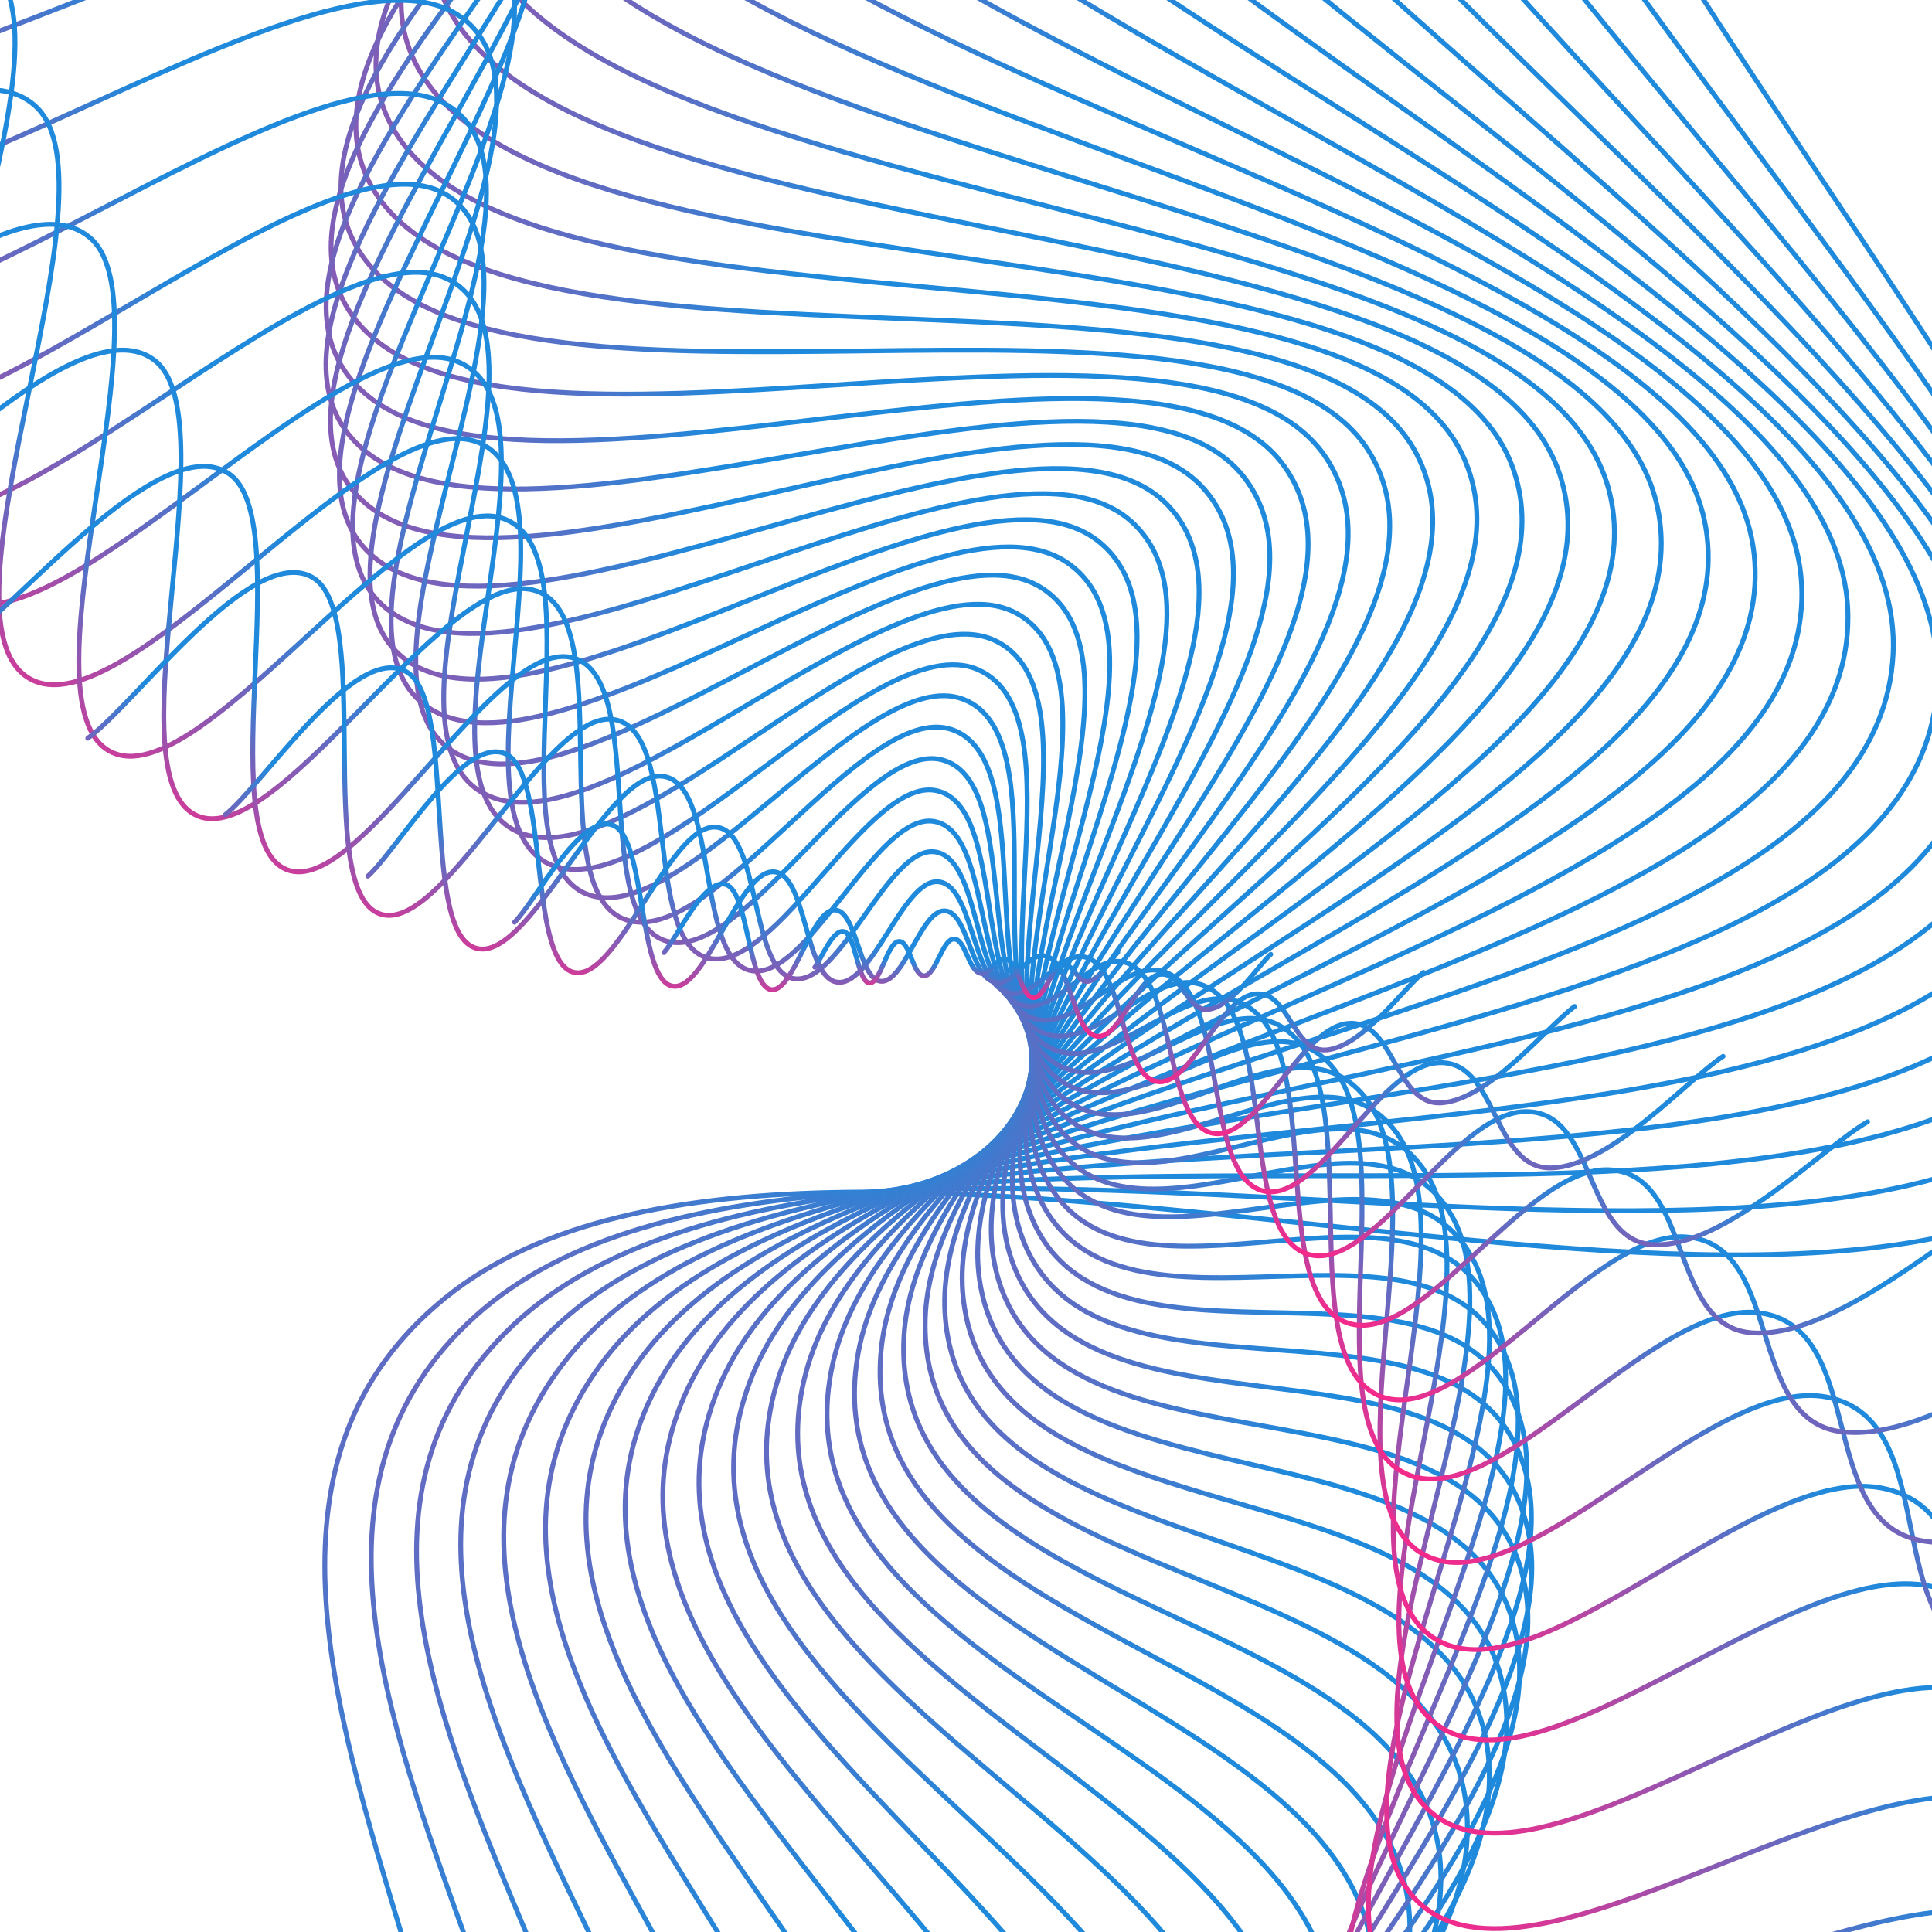
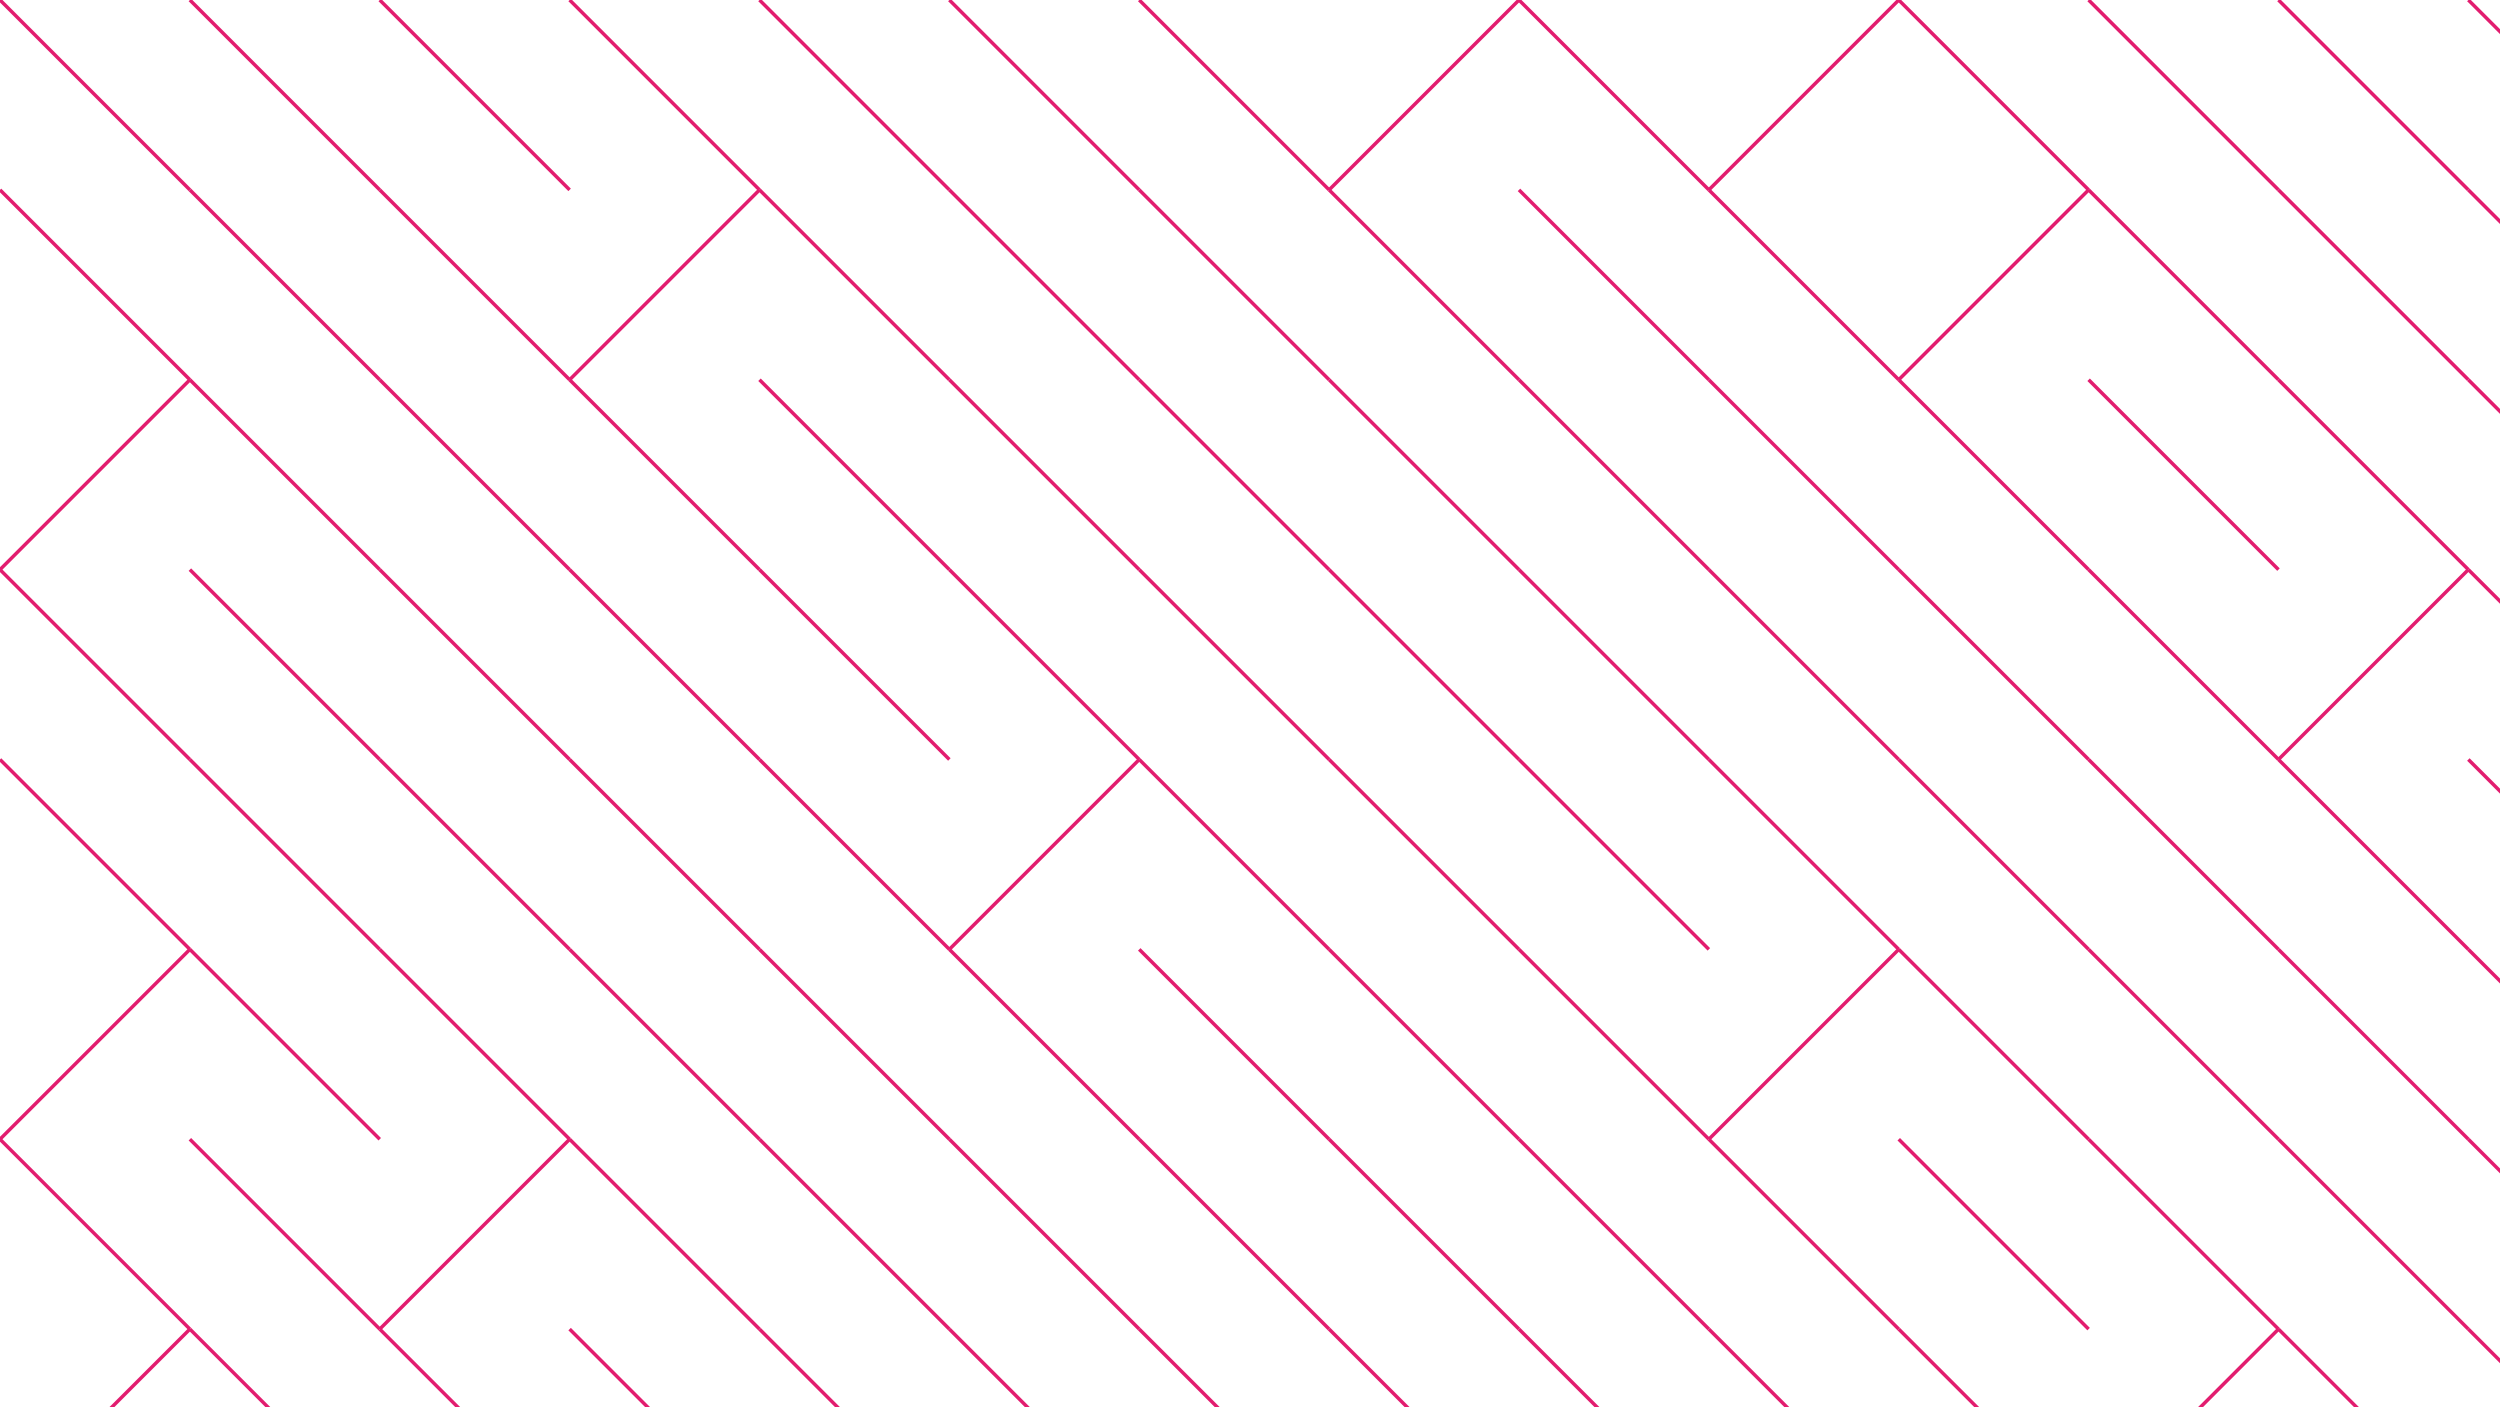
- <svg xmlns="http://www.w3.org/2000/svg" version="1.1" viewBox="0 0 800 800">
-   <defs>
-     <linearGradient x1="50%" y1="0%" x2="50%" y2="100%" id="wwwhirl-grad">
-       <stop stop-color="hsl(206, 75%, 49%)" stop-opacity="1" offset="45%" />
-       <stop stop-color="hsl(331, 90%, 56%)" stop-opacity="1" offset="100%" />
-     </linearGradient>
-   </defs>
-   <g stroke-width="2" stroke="url(#wwwhirl-grad)" fill="none" stroke-linecap="round">
-     <path d="M-2162.5 555.004C-2065.436 423.967 -1890.72 -119.108 -1696.591 -73.974C-1502.462 -28.839 -1424.811 746.9 -1230.682 771.651C-1036.553 796.403 -958.902 79.776 -764.773 44.833C-570.644 9.89 -492.993 622.852 -298.864 603.924C-104.735 584.997 -27.084 -25.635 167.045 -46.019C361.174 -66.403 438.826 443.477 632.954 506.083C827.083 568.69 904.735 177.326 1098.863 254.492C1292.992 331.659 1370.644 866.289 1564.773 876.481C1758.901 886.673 1836.553 371.843 2030.682 303.413C2224.81 234.982 2302.462 604.798 2496.591 548.015C2690.72 491.232 2865.436 138.597 2962.5 30.856 " transform="rotate(123, 400, 400)" />
-     <path d="M-2100 551.223C-2005.303 423.382 -1834.849 -106.447 -1645.455 -62.413C-1456.061 -18.379 -1380.303 738.439 -1190.909 762.587C-1001.515 786.735 -925.758 87.587 -736.364 53.496C-546.97 19.405 -471.212 617.417 -281.818 598.951C-92.424 580.485 -16.667 -15.254 172.727 -35.14C362.121 -55.027 437.879 442.417 627.273 503.496C816.667 564.576 892.424 182.757 1081.818 258.042C1271.212 333.326 1346.97 854.917 1536.363 864.86C1725.757 874.803 1801.515 372.53 1990.909 305.769C2180.303 239.007 2256.06 599.803 2445.454 544.405C2634.848 489.007 2805.303 144.973 2900 39.86 " transform="rotate(120, 400, 400)" />
-     <path d="M-2037.5 547.443C-1945.171 422.798 -1778.978 -93.786 -1594.318 -50.853C-1409.659 -7.92 -1335.796 729.978 -1151.137 753.522C-966.477 777.066 -892.614 95.397 -707.955 62.158C-523.296 28.92 -449.432 611.981 -264.773 593.977C-80.114 575.972 -6.25 -4.873 178.409 -24.262C363.068 -43.651 436.932 441.356 621.591 500.908C806.25 560.461 880.113 188.188 1064.773 261.59C1249.432 334.992 1323.295 843.543 1507.954 853.238C1692.613 862.933 1766.477 373.217 1951.136 308.124C2135.795 243.032 2209.659 594.808 2394.318 540.795C2578.977 486.782 2745.17 151.349 2837.5 48.863 " transform="rotate(117, 400, 400)" />
-     <path d="M-1975 543.662C-1885.038 422.213 -1723.106 -81.125 -1543.182 -39.292C-1363.258 2.54 -1291.288 721.517 -1111.364 744.458C-931.44 767.398 -859.47 103.208 -679.546 70.821C-499.621 38.435 -427.652 606.546 -247.727 589.003C-67.803 571.46 4.166 5.509 184.091 -13.383C364.015 -32.275 435.985 440.296 615.909 498.321C795.833 556.347 867.803 193.62 1047.727 265.139C1227.651 336.659 1299.621 832.171 1479.545 841.617C1659.47 851.063 1731.439 373.904 1911.364 310.48C2091.288 247.057 2163.257 589.813 2343.182 537.185C2523.106 484.557 2685.038 157.725 2775 57.867 " transform="rotate(114, 400, 400)" />
-     <path d="M-1912.5 539.881C-1824.906 421.629 -1667.235 -68.464 -1492.046 -27.732C-1316.856 12.999 -1246.781 713.056 -1071.591 735.393C-896.402 757.729 -826.326 111.018 -651.137 79.484C-475.947 47.95 -405.871 601.11 -230.682 584.029C-55.493 566.948 14.583 15.89 189.773 -2.505C364.962 -20.9 435.038 439.235 610.227 495.734C785.416 552.232 855.492 199.05 1030.682 268.688C1205.871 338.326 1275.947 820.798 1451.136 829.995C1626.326 839.193 1696.401 374.59 1871.591 312.836C2046.78 251.082 2116.856 584.818 2292.045 533.575C2467.235 482.332 2624.905 164.1 2712.5 66.87 " transform="rotate(111, 400, 400)" />
-     <path d="M-1850 536.101C-1764.773 421.044 -1611.364 -55.803 -1440.909 -16.172C-1270.455 23.459 -1202.273 704.595 -1031.818 726.328C-861.364 748.061 -793.182 118.828 -622.727 88.146C-452.273 57.464 -384.091 595.675 -213.637 579.055C-43.182 562.436 25 26.271 195.454 8.374C365.909 -9.524 434.091 438.175 604.545 493.146C775 548.118 843.182 204.482 1013.636 272.237C1184.091 339.993 1252.273 809.425 1422.727 818.374C1593.182 827.322 1661.363 375.277 1831.818 315.192C2002.273 255.107 2070.454 579.822 2240.909 529.964C2411.364 480.107 2564.773 170.476 2650 75.874 " transform="rotate(108, 400, 400)" />
-     <path d="M-1787.5 532.32C-1704.64 420.46 -1555.493 -43.141 -1389.773 -4.612C-1224.053 33.918 -1157.765 696.134 -992.046 717.264C-826.326 738.393 -760.038 126.638 -594.318 96.809C-428.599 66.979 -362.311 590.239 -196.591 574.082C-30.871 557.924 35.416 36.653 201.136 19.252C366.856 1.852 433.144 437.114 598.863 490.559C764.583 544.004 830.871 209.913 996.591 275.786C1162.31 341.66 1228.598 798.052 1394.318 806.752C1560.038 815.452 1626.326 375.964 1792.045 317.548C1957.765 259.131 2024.053 574.827 2189.773 526.354C2355.492 477.881 2504.64 176.852 2587.5 84.877 " transform="rotate(105, 400, 400)" />
-     <path d="M-1725 528.54C-1644.508 419.875 -1499.621 -30.48 -1338.637 6.949C-1177.652 44.378 -1113.258 687.673 -952.273 708.199C-791.288 728.724 -726.894 134.449 -565.909 105.472C-404.924 76.494 -340.531 584.804 -179.546 569.108C-18.561 553.412 45.833 47.034 206.818 30.131C367.803 13.227 432.197 436.054 593.182 487.972C754.166 539.889 818.56 215.344 979.545 279.335C1140.53 343.327 1204.924 786.679 1365.909 795.131C1526.894 803.582 1591.288 376.651 1752.273 319.903C1913.257 263.156 1977.651 569.832 2138.636 522.744C2299.621 475.656 2444.507 183.227 2525 93.881 " transform="rotate(102, 400, 400)" />
-     <path d="M-1662.5 524.759C-1584.375 419.29 -1443.75 -17.819 -1287.5 18.509C-1131.25 54.837 -1068.75 679.212 -912.5 699.134C-756.25 719.056 -693.75 142.259 -537.5 114.134C-381.25 86.009 -318.75 579.369 -162.5 564.134C-6.25 548.9 56.25 57.415 212.5 41.009C368.75 24.603 431.25 434.994 587.5 485.384C743.75 535.775 806.25 220.775 962.5 282.884C1118.75 344.994 1181.25 775.306 1337.5 783.509C1493.75 791.712 1556.25 377.337 1712.5 322.259C1868.75 267.181 1931.25 564.837 2087.5 519.134C2243.75 473.431 2384.375 189.603 2462.5 102.884 " transform="rotate(99, 400, 400)" />
-     <path d="M-1600 520.979C-1524.242 418.706 -1387.879 -5.158 -1236.364 30.07C-1084.848 65.297 -1024.242 670.751 -872.727 690.07C-721.212 709.388 -660.606 150.07 -509.091 122.797C-357.576 95.524 -296.97 573.933 -145.455 559.16C6.061 544.388 66.667 67.797 218.182 51.888C369.697 35.979 430.303 433.933 581.818 482.797C733.333 531.66 793.939 226.206 945.455 286.433C1096.97 346.66 1157.576 763.933 1309.091 771.888C1460.606 779.842 1521.212 378.024 1672.727 324.615C1824.243 271.206 1884.849 559.842 2036.364 515.524C2187.879 471.206 2324.243 195.979 2400 111.888 " transform="rotate(96, 400, 400)" />
-     <path d="M-1537.5 517.198C-1464.11 418.121 -1332.008 7.503 -1185.227 41.63C-1038.447 75.756 -979.735 662.29 -832.955 681.005C-686.174 699.719 -627.462 157.88 -480.682 131.459C-333.901 105.039 -275.189 568.498 -128.409 554.187C18.371 539.875 77.083 78.178 223.864 62.766C370.644 47.354 429.356 432.873 576.136 480.209C722.917 527.546 781.629 231.637 928.409 289.982C1075.189 348.327 1133.902 752.56 1280.682 760.266C1427.462 767.972 1486.174 378.711 1632.955 326.971C1779.735 275.231 1838.447 554.847 1985.227 511.914C2132.008 468.981 2264.11 202.354 2337.5 120.891 " transform="rotate(93, 400, 400)" />
-     <path d="M-1475 513.417C-1403.977 417.537 -1276.136 20.165 -1134.091 53.19C-992.045 86.216 -935.227 653.829 -793.182 671.94C-651.136 690.051 -594.318 165.69 -452.273 140.122C-310.227 114.554 -253.409 563.062 -111.364 549.213C30.682 535.363 87.5 88.559 229.545 73.645C371.591 58.73 428.409 431.812 570.455 477.622C712.5 523.432 769.318 237.068 911.364 293.531C1053.409 349.994 1110.227 741.187 1252.273 748.645C1394.318 756.102 1451.136 379.398 1593.182 329.327C1735.227 279.256 1792.046 549.852 1934.091 508.304C2076.136 466.756 2203.977 208.73 2275 129.895 " transform="rotate(90, 400, 400)" />
-     <path d="M-1412.5 509.637C-1343.845 416.952 -1220.265 32.826 -1082.955 64.75C-945.644 96.675 -890.72 645.368 -753.409 662.876C-616.098 680.383 -561.174 173.5 -423.864 148.785C-286.553 124.069 -231.629 557.627 -94.318 544.239C42.992 530.851 97.917 98.941 235.227 84.523C372.538 70.106 427.462 430.752 564.773 475.035C702.083 519.317 757.008 242.499 894.318 297.08C1031.629 351.661 1086.553 729.814 1223.864 737.023C1361.174 744.232 1416.099 380.084 1553.409 331.682C1690.72 283.28 1745.644 544.857 1882.955 504.694C2020.265 464.53 2143.845 215.106 2212.5 138.898 " transform="rotate(87, 400, 400)" />
-     <path d="M-1350 505.856C-1283.712 416.368 -1164.394 45.487 -1031.818 76.311C-899.242 107.135 -846.212 636.907 -713.636 653.811C-581.061 670.714 -528.03 181.311 -395.455 157.447C-262.879 133.583 -209.848 552.191 -77.273 539.265C55.303 526.339 108.333 109.322 240.909 95.402C373.485 81.481 426.515 429.691 559.091 472.447C691.667 515.203 744.697 247.93 877.273 300.629C1009.849 353.328 1062.879 718.441 1195.455 725.402C1328.03 732.362 1381.061 380.771 1513.636 334.038C1646.212 287.305 1699.243 539.862 1831.818 501.083C1964.394 462.305 2083.712 221.481 2150 147.902 " transform="rotate(84, 400, 400)" />
-     <path d="M-1287.5 502.076C-1223.58 415.783 -1108.523 58.148 -980.682 87.871C-852.841 117.594 -801.705 628.446 -673.864 644.746C-546.023 661.046 -494.886 189.121 -367.045 166.11C-239.205 143.098 -188.068 546.756 -60.227 534.292C67.614 521.827 118.75 119.704 246.591 106.28C374.432 92.857 425.568 428.631 553.409 469.86C681.25 511.089 732.386 253.361 860.227 304.178C988.068 354.995 1039.205 707.069 1167.046 713.78C1294.886 720.492 1346.023 381.458 1473.864 336.394C1601.705 291.33 1652.841 534.867 1780.682 497.473C1908.523 460.08 2023.58 227.857 2087.5 156.905 " transform="rotate(81, 400, 400)" />
-     <path d="M-1225 498.295C-1163.447 415.198 -1052.652 70.809 -929.545 99.431C-806.439 128.054 -757.197 619.985 -634.091 635.681C-510.985 651.377 -461.742 196.931 -338.636 174.772C-215.53 152.613 -166.288 541.321 -43.182 529.318C79.924 517.315 129.167 130.085 252.273 117.159C375.379 104.233 424.621 427.571 547.727 467.272C670.833 506.974 720.076 258.792 843.182 307.727C966.288 356.662 1015.53 695.696 1138.636 702.159C1261.742 708.622 1310.985 382.144 1434.091 338.75C1557.197 295.355 1606.439 529.872 1729.546 493.863C1852.652 457.855 1963.447 234.233 2025 165.909 " transform="rotate(78, 400, 400)" />
-     <path d="M-1162.5 494.514C-1103.314 414.614 -996.78 83.47 -878.409 110.992C-760.038 138.513 -712.689 611.524 -594.318 626.617C-475.947 641.709 -428.598 204.742 -310.227 183.435C-191.856 162.128 -144.508 535.885 -26.136 524.344C92.235 512.803 139.583 140.466 257.955 128.037C376.326 115.608 423.674 426.51 542.046 464.685C660.417 502.86 707.765 264.223 826.136 311.276C944.508 358.328 991.856 684.323 1110.227 690.537C1228.599 696.752 1275.947 382.831 1394.318 341.105C1512.689 299.38 1560.038 524.877 1678.409 490.253C1796.78 455.63 1903.314 240.608 1962.5 174.912 " transform="rotate(75, 400, 400)" />
-     <path d="M-1100 490.734C-1043.182 414.029 -940.909 96.132 -827.273 122.552C-713.636 148.973 -668.182 603.063 -554.545 617.552C-440.909 632.041 -395.455 212.552 -281.818 192.098C-168.182 171.643 -122.727 530.45 -9.091 519.37C104.545 508.291 150 150.848 263.636 138.916C377.273 126.984 422.727 425.45 536.364 462.098C650 498.745 695.455 269.654 809.091 314.825C922.727 359.995 968.182 672.95 1081.818 678.916C1195.455 684.882 1240.909 383.518 1354.546 343.461C1468.182 303.404 1513.636 519.882 1627.273 486.643C1740.909 453.404 1843.182 246.984 1900 183.916 " transform="rotate(72, 400, 400)" />
-     <path d="M-1037.5 486.953C-983.049 413.445 -885.038 108.793 -776.136 134.112C-667.235 159.432 -623.674 594.602 -514.773 608.487C-405.871 622.372 -362.311 220.362 -253.409 200.76C-144.508 181.158 -100.947 525.014 7.955 514.397C116.856 503.779 160.417 161.229 269.318 149.794C378.22 138.36 421.78 424.389 530.682 459.51C639.583 494.631 683.144 275.085 792.046 318.374C900.947 361.662 944.508 661.577 1053.409 667.294C1162.311 673.012 1205.871 384.205 1314.773 345.817C1423.674 307.429 1467.235 514.887 1576.136 483.033C1685.038 451.179 1783.049 253.36 1837.5 192.919 " transform="rotate(69, 400, 400)" />
-     <path d="M-975 483.173C-922.917 412.86 -829.167 121.454 -725 145.673C-620.833 169.892 -579.167 586.142 -475 599.423C-370.833 612.704 -329.167 228.173 -225 209.423C-120.833 190.673 -79.167 519.579 25 509.423C129.167 499.267 170.833 171.61 275 160.673C379.167 149.735 420.833 423.329 525 456.923C629.167 490.517 670.833 280.517 775 321.923C879.167 363.329 920.833 650.204 1025 655.673C1129.167 661.142 1170.833 384.892 1275 348.173C1379.167 311.454 1420.833 509.892 1525 479.423C1629.167 448.954 1722.917 259.735 1775 201.923 " transform="rotate(66, 400, 400)" />
-     <path d="M-912.5 479.392C-862.784 412.276 -773.295 134.115 -673.864 157.233C-574.432 180.351 -534.659 577.681 -435.227 590.358C-335.795 603.036 -296.023 235.983 -196.591 218.085C-97.159 200.188 -57.386 514.144 42.045 504.449C141.477 494.754 181.25 181.992 280.682 171.551C380.114 161.111 419.886 422.269 519.318 454.335C618.75 486.402 658.523 285.948 757.955 325.472C857.386 364.996 897.159 638.831 996.591 644.051C1096.023 649.271 1135.796 385.578 1235.227 350.529C1334.659 315.479 1374.432 504.896 1473.864 475.813C1573.296 446.729 1662.784 266.111 1712.5 210.926 " transform="rotate(63, 400, 400)" />
-     <path d="M-850 475.612C-802.652 411.691 -717.424 146.776 -622.727 168.793C-528.03 190.81 -490.152 569.22 -395.455 581.293C-300.758 593.367 -262.879 243.793 -168.182 226.748C-73.485 209.703 -35.606 508.708 59.091 499.475C153.788 490.242 191.667 192.373 286.364 182.43C381.061 172.487 418.939 421.208 513.636 451.748C608.333 482.288 646.212 291.379 740.909 329.021C835.606 366.663 873.485 627.458 968.182 632.43C1062.879 637.401 1100.758 386.265 1195.455 352.884C1290.152 319.504 1328.03 499.901 1422.727 472.203C1517.424 444.504 1602.652 272.487 1650 219.93 " transform="rotate(60, 400, 400)" />
-     <path d="M-787.5 471.831C-742.519 411.107 -661.553 159.438 -571.591 180.354C-481.629 201.27 -445.644 560.759 -355.682 572.229C-265.72 583.699 -229.735 251.604 -139.773 235.411C-49.811 219.217 -13.826 503.273 76.136 494.502C166.099 485.73 202.083 202.754 292.045 193.308C382.008 183.862 417.992 420.148 507.955 449.161C597.917 478.173 633.902 296.81 723.864 332.57C813.826 368.33 849.811 616.085 939.773 620.808C1029.735 625.531 1065.72 386.952 1155.682 355.24C1245.644 323.528 1281.629 494.906 1371.591 468.592C1461.553 442.278 1542.519 278.862 1587.5 228.933 " transform="rotate(57, 400, 400)" />
-     <path d="M-725 468.05C-682.386 410.522 -605.682 172.099 -520.455 191.914C-435.227 211.729 -401.136 552.298 -315.909 563.164C-230.682 574.031 -196.591 259.414 -111.364 244.073C-26.136 228.732 7.955 497.837 93.182 489.528C178.409 481.218 212.5 213.136 297.727 204.187C382.955 195.238 417.045 419.087 502.273 446.573C587.5 474.059 621.591 302.241 706.818 336.119C792.045 369.996 826.136 604.712 911.364 609.187C996.591 613.661 1030.682 387.639 1115.909 357.596C1201.136 327.553 1235.227 489.911 1320.455 464.982C1405.682 440.053 1482.386 285.238 1525 237.937 " transform="rotate(54, 400, 400)" />
-     <path d="M-662.5 464.27C-622.254 409.937 -549.811 184.76 -469.318 203.474C-388.826 222.189 -356.629 543.837 -276.136 554.099C-195.644 564.362 -163.447 267.224 -82.955 252.736C-2.462 238.247 29.735 492.402 110.227 484.554C190.72 476.706 222.917 223.517 303.409 215.065C383.902 206.614 416.099 418.027 496.591 443.986C577.083 469.945 609.28 307.672 689.773 339.668C770.265 371.663 802.462 593.339 882.955 597.565C963.447 601.791 995.644 388.325 1076.136 359.952C1156.629 331.578 1188.826 484.916 1269.318 461.372C1349.811 437.828 1422.254 291.614 1462.5 246.94 " transform="rotate(51, 400, 400)" />
-     <path d="M-600 460.489C-562.121 409.353 -493.939 197.421 -418.182 215.035C-342.424 232.648 -312.121 535.376 -236.364 545.035C-160.606 554.694 -130.303 275.035 -54.546 261.398C21.212 247.762 51.515 486.967 127.273 479.58C203.03 472.194 233.333 233.898 309.091 225.944C384.848 217.989 415.151 416.967 490.909 441.398C566.667 465.83 596.97 313.103 672.727 343.217C748.485 373.33 778.788 581.967 854.545 585.944C930.303 589.921 960.606 389.012 1036.364 362.308C1112.121 335.603 1142.424 479.921 1218.182 457.762C1293.939 435.603 1362.121 297.989 1400 255.944 " transform="rotate(48, 400, 400)" />
-     <path d="M-537.5 456.709C-501.989 408.768 -438.068 210.082 -367.046 226.595C-296.023 243.108 -267.614 526.915 -196.591 535.97C-125.568 545.025 -97.159 282.845 -26.136 270.061C44.886 257.277 73.295 481.531 144.318 474.606C215.341 467.682 243.75 244.28 314.773 236.822C385.795 229.365 414.205 415.906 485.227 438.811C556.25 461.716 584.659 318.534 655.682 346.766C726.705 374.997 755.114 570.594 826.136 574.322C897.159 578.051 925.568 389.699 996.591 364.663C1067.614 339.628 1096.023 474.926 1167.045 454.152C1238.068 433.378 1301.989 304.365 1337.5 264.947 " transform="rotate(45, 400, 400)" />
-     <path d="M-475 452.928C-441.856 408.184 -382.197 222.743 -315.909 238.155C-249.621 253.567 -223.106 518.454 -156.818 526.905C-90.53 535.357 -64.015 290.655 2.273 278.724C68.561 266.792 95.076 476.096 161.364 469.633C227.651 463.17 254.167 254.661 320.455 247.701C386.742 240.741 413.258 414.846 479.545 436.224C545.833 457.601 572.348 323.965 638.636 350.314C704.924 376.664 731.439 559.221 797.727 562.701C864.015 566.181 890.53 390.386 956.818 367.019C1023.106 343.653 1049.621 469.931 1115.909 450.542C1182.197 431.153 1241.856 310.741 1275 273.951 " transform="rotate(42, 400, 400)" />
-     <path d="M-412.5 449.148C-381.724 407.599 -326.326 235.405 -264.773 249.716C-203.22 264.027 -178.599 509.993 -117.046 517.841C-55.492 525.689 -30.871 298.466 30.682 287.386C92.235 276.307 116.856 470.66 178.409 464.659C239.962 458.657 264.583 265.042 326.136 258.579C387.689 252.116 412.311 413.785 473.864 433.636C535.417 453.487 560.038 329.396 621.591 353.863C683.144 378.331 707.765 547.848 769.318 551.079C830.871 554.311 855.492 391.072 917.045 369.375C978.598 347.677 1003.22 464.936 1064.773 446.932C1126.326 428.927 1181.723 317.116 1212.5 282.954 " transform="rotate(39, 400, 400)" />
-     <path d="M-350 445.367C-321.591 407.015 -270.455 248.066 -213.636 261.276C-156.818 274.486 -134.091 501.532 -77.273 508.776C-20.455 516.02 2.273 306.276 59.091 296.049C115.909 285.822 138.636 465.225 195.454 459.685C252.273 454.145 275 275.424 331.818 269.458C388.636 263.492 411.364 412.725 468.182 431.049C525 449.373 547.727 334.827 604.545 357.412C661.364 379.998 684.091 536.475 740.909 539.458C797.727 542.441 820.455 391.759 877.273 371.731C934.091 351.702 956.818 459.941 1013.636 443.322C1070.455 426.702 1121.591 323.492 1150 291.958 " transform="rotate(36, 400, 400)" />
-     <path d="M-287.5 441.586C-261.458 406.43 -214.583 260.727 -162.5 272.836C-110.417 284.946 -89.583 493.071 -37.5 499.711C14.583 506.352 35.417 314.086 87.5 304.711C139.583 295.336 160.417 459.79 212.5 454.711C264.583 449.633 285.417 285.805 337.5 280.336C389.583 274.868 410.417 411.665 462.5 428.461C514.583 445.258 535.417 340.258 587.5 360.961C639.583 381.665 660.417 525.102 712.5 527.836C764.583 530.571 785.417 392.446 837.5 374.086C889.583 355.727 910.417 454.946 962.5 439.711C1014.583 424.477 1061.458 329.868 1087.5 300.961 " transform="rotate(33, 400, 400)" />
-     <path d="M-225 437.806C-201.326 405.846 -158.712 273.388 -111.364 284.397C-64.015 295.405 -45.076 484.61 2.273 490.647C49.621 496.684 68.561 321.897 115.909 313.374C163.258 304.851 182.197 454.354 229.545 449.738C276.894 445.121 295.833 296.186 343.182 291.215C390.53 286.243 409.47 410.604 456.818 425.874C504.167 441.144 523.106 345.689 570.455 364.51C617.803 383.331 636.742 513.729 684.091 516.215C731.439 518.701 750.379 393.132 797.727 376.442C845.076 359.752 864.015 449.951 911.364 436.101C958.712 422.252 1001.326 336.243 1025 309.965 " transform="rotate(30, 400, 400)" />
-     <path d="M-162.5 434.025C-141.193 405.261 -102.841 286.049 -60.227 295.957C-17.614 305.865 -0.568 476.149 42.045 481.582C84.659 487.015 101.704 329.707 144.318 322.037C186.932 314.366 203.977 448.919 246.591 444.764C289.204 440.609 306.25 306.568 348.864 302.093C391.477 297.619 408.523 409.544 451.136 423.287C493.75 437.029 510.795 351.12 553.409 368.059C596.023 384.998 613.068 502.356 655.682 504.593C698.295 506.831 715.341 393.819 757.955 378.798C800.568 363.777 817.614 444.956 860.227 432.491C902.841 420.027 941.193 342.619 962.5 318.968 " transform="rotate(27, 400, 400)" />
-     <path d="M-100 430.245C-81.061 404.676 -46.97 298.711 -9.091 307.517C28.788 316.324 43.939 467.688 81.818 472.517C119.697 477.347 134.848 337.517 172.727 330.699C210.606 323.881 225.758 443.483 263.636 439.79C301.515 436.097 316.667 316.949 354.545 312.972C392.424 308.995 407.576 408.483 445.455 420.699C483.333 432.915 498.485 356.551 536.364 371.608C574.242 386.665 589.394 490.983 627.273 492.972C665.152 494.961 680.303 394.506 718.182 381.154C756.061 367.801 771.212 439.961 809.091 428.881C846.97 417.801 881.061 348.995 900 327.972 " transform="rotate(24, 400, 400)" />
-     <path d="M-37.5 426.464C-20.928 404.092 8.902 311.372 42.045 319.078C75.189 326.784 88.447 459.227 121.591 463.453C154.735 467.679 167.992 345.328 201.136 339.362C234.28 333.396 247.538 438.048 280.682 434.816C313.826 431.585 327.083 327.331 360.227 323.85C393.371 320.37 406.629 407.423 439.773 418.112C472.917 428.801 486.174 361.983 519.318 375.157C552.462 388.332 565.72 479.61 598.864 481.35C632.008 483.09 645.265 395.193 678.409 383.51C711.553 371.826 724.811 434.965 757.955 425.271C791.099 415.576 820.928 355.37 837.5 336.975 " transform="rotate(21, 400, 400)" />
-     <path d="M25 422.683C39.205 403.507 64.773 324.033 93.182 330.638C121.591 337.243 132.955 450.766 161.364 454.388C189.773 458.01 201.136 353.138 229.545 348.024C257.955 342.911 269.318 432.612 297.727 429.843C326.136 427.073 337.5 337.712 365.909 334.729C394.318 331.746 405.682 406.362 434.091 415.524C462.5 424.686 473.864 367.414 502.273 378.706C530.682 389.999 542.045 468.237 570.455 469.729C598.864 471.22 610.227 395.88 638.636 385.865C667.045 375.851 678.409 429.97 706.818 421.661C735.227 413.351 760.795 361.746 775 345.979 " transform="rotate(18, 400, 400)" />
-     <path d="M87.5 418.903C99.337 402.923 120.644 336.694 144.318 342.198C167.992 347.703 177.462 442.305 201.136 445.323C224.811 448.342 234.28 360.948 257.955 356.687C281.629 352.426 291.098 427.177 314.773 424.869C338.447 422.561 347.917 348.093 371.591 345.607C395.265 343.122 404.735 405.302 428.409 412.937C452.083 420.572 461.553 372.845 485.227 382.255C508.902 391.666 518.371 456.865 542.045 458.107C565.72 459.35 575.189 396.566 598.864 388.221C622.538 379.876 632.008 424.975 655.682 418.051C679.356 411.126 700.663 368.122 712.5 354.982 " transform="rotate(15, 400, 400)" />
-     <path d="M150 415.122C159.47 402.338 176.515 349.355 195.455 353.759C214.394 358.162 221.97 433.844 240.909 436.259C259.848 438.673 267.424 368.759 286.364 365.35C305.303 361.94 312.879 421.742 331.818 419.895C350.758 418.048 358.333 358.475 377.273 356.486C396.212 354.497 403.788 404.242 422.727 410.35C441.667 416.458 449.242 378.276 468.182 385.804C487.121 393.333 494.697 445.492 513.636 446.486C532.576 447.48 540.152 397.253 559.091 390.577C578.03 383.901 585.606 419.98 604.545 414.44C623.485 408.901 640.53 374.497 650 363.986 " transform="rotate(12, 400, 400)" />
-     <path d="M212.5 411.342C219.602 401.754 232.386 362.016 246.591 365.319C260.795 368.622 266.477 425.383 280.682 427.194C294.886 429.005 300.568 376.569 314.773 374.012C328.977 371.455 334.659 416.306 348.864 414.921C363.068 413.536 368.75 368.856 382.955 367.364C397.159 365.873 402.841 403.181 417.045 407.762C431.25 412.343 436.932 383.707 451.136 389.353C465.341 394.999 471.023 434.119 485.227 434.864C499.432 435.61 505.114 397.94 519.318 392.933C533.523 387.926 539.205 414.985 553.409 410.83C567.614 406.676 580.398 380.873 587.5 372.989 " transform="rotate(9, 400, 400)" />
-     <path d="M275 407.561C279.735 401.169 288.258 374.678 297.727 376.879C307.197 379.081 310.985 416.922 320.455 418.129C329.924 419.337 333.712 384.379 343.182 382.675C352.652 380.97 356.439 410.871 365.909 409.948C375.379 409.024 379.167 379.237 388.636 378.243C398.106 377.249 401.894 402.121 411.364 405.175C420.833 408.229 424.621 389.138 434.091 392.902C443.561 396.666 447.348 422.746 456.818 423.243C466.288 423.74 470.076 398.627 479.545 395.288C489.015 391.95 492.803 409.99 502.273 407.22C511.742 404.45 520.265 387.249 525 381.993 " transform="rotate(6, 400, 400)" />
-     <path d="M337.5 403.781C339.867 400.585 344.129 387.339 348.864 388.44C353.598 389.541 355.492 408.461 360.227 409.065C364.962 409.668 366.856 392.19 371.591 391.337C376.326 390.485 378.22 405.435 382.955 404.974C387.689 404.512 389.583 389.619 394.318 389.121C399.053 388.624 400.947 401.06 405.682 402.587C410.417 404.114 412.311 394.569 417.045 396.451C421.78 398.333 423.674 411.373 428.409 411.621C433.144 411.87 435.038 399.313 439.773 397.644C444.508 395.975 446.402 404.995 451.136 403.61C455.871 402.225 460.133 393.624 462.5 390.996 " transform="rotate(3, 400, 400)" />
+ <svg xmlns="http://www.w3.org/2000/svg" version="1.1" viewBox="0 0 1422 800">
+   <g stroke-width="2" stroke="hsl(335, 77%, 50%)" fill="none" stroke-linecap="butt">
+     <line x1="0" y1="0" x2="108" y2="108" />
+     <line x1="108" y1="0" x2="216" y2="108" />
+     <line x1="216" y1="0" x2="324" y2="108" />
+     <line x1="324" y1="0" x2="432" y2="108" />
+     <line x1="432" y1="0" x2="540" y2="108" />
+     <line x1="540" y1="0" x2="648" y2="108" />
+     <line x1="648" y1="0" x2="756" y2="108" />
+     <line x1="864" y1="0" x2="756" y2="108" />
+     <line x1="864" y1="0" x2="972" y2="108" />
+     <line x1="1080" y1="0" x2="972" y2="108" />
+     <line x1="1080" y1="0" x2="1188" y2="108" />
+     <line x1="1188" y1="0" x2="1296" y2="108" />
+     <line x1="1296" y1="0" x2="1404" y2="108" />
+     <line x1="1404" y1="0" x2="1512" y2="108" />
+     <line x1="0" y1="108" x2="108" y2="216" />
+     <line x1="108" y1="108" x2="216" y2="216" />
+     <line x1="216" y1="108" x2="324" y2="216" />
+     <line x1="432" y1="108" x2="324" y2="216" />
+     <line x1="432" y1="108" x2="540" y2="216" />
+     <line x1="540" y1="108" x2="648" y2="216" />
+     <line x1="648" y1="108" x2="756" y2="216" />
+     <line x1="756" y1="108" x2="864" y2="216" />
+     <line x1="864" y1="108" x2="972" y2="216" />
+     <line x1="972" y1="108" x2="1080" y2="216" />
+     <line x1="1188" y1="108" x2="1080" y2="216" />
+     <line x1="1188" y1="108" x2="1296" y2="216" />
+     <line x1="1296" y1="108" x2="1404" y2="216" />
+     <line x1="1404" y1="108" x2="1512" y2="216" />
+     <line x1="108" y1="216" x2="0" y2="324" />
+     <line x1="108" y1="216" x2="216" y2="324" />
+     <line x1="216" y1="216" x2="324" y2="324" />
+     <line x1="324" y1="216" x2="432" y2="324" />
+     <line x1="432" y1="216" x2="540" y2="324" />
+     <line x1="540" y1="216" x2="648" y2="324" />
+     <line x1="648" y1="216" x2="756" y2="324" />
+     <line x1="756" y1="216" x2="864" y2="324" />
+     <line x1="864" y1="216" x2="972" y2="324" />
+     <line x1="972" y1="216" x2="1080" y2="324" />
+     <line x1="1080" y1="216" x2="1188" y2="324" />
+     <line x1="1188" y1="216" x2="1296" y2="324" />
+     <line x1="1296" y1="216" x2="1404" y2="324" />
+     <line x1="1404" y1="216" x2="1512" y2="324" />
+     <line x1="0" y1="324" x2="108" y2="432" />
+     <line x1="108" y1="324" x2="216" y2="432" />
+     <line x1="216" y1="324" x2="324" y2="432" />
+     <line x1="324" y1="324" x2="432" y2="432" />
+     <line x1="432" y1="324" x2="540" y2="432" />
+     <line x1="540" y1="324" x2="648" y2="432" />
+     <line x1="648" y1="324" x2="756" y2="432" />
+     <line x1="756" y1="324" x2="864" y2="432" />
+     <line x1="864" y1="324" x2="972" y2="432" />
+     <line x1="972" y1="324" x2="1080" y2="432" />
+     <line x1="1080" y1="324" x2="1188" y2="432" />
+     <line x1="1188" y1="324" x2="1296" y2="432" />
+     <line x1="1404" y1="324" x2="1296" y2="432" />
+     <line x1="1404" y1="324" x2="1512" y2="432" />
+     <line x1="0" y1="432" x2="108" y2="540" />
+     <line x1="108" y1="432" x2="216" y2="540" />
+     <line x1="216" y1="432" x2="324" y2="540" />
+     <line x1="324" y1="432" x2="432" y2="540" />
+     <line x1="432" y1="432" x2="540" y2="540" />
+     <line x1="648" y1="432" x2="540" y2="540" />
+     <line x1="648" y1="432" x2="756" y2="540" />
+     <line x1="756" y1="432" x2="864" y2="540" />
+     <line x1="864" y1="432" x2="972" y2="540" />
+     <line x1="972" y1="432" x2="1080" y2="540" />
+     <line x1="1080" y1="432" x2="1188" y2="540" />
+     <line x1="1188" y1="432" x2="1296" y2="540" />
+     <line x1="1296" y1="432" x2="1404" y2="540" />
+     <line x1="1404" y1="432" x2="1512" y2="540" />
+     <line x1="108" y1="540" x2="0" y2="648" />
+     <line x1="108" y1="540" x2="216" y2="648" />
+     <line x1="216" y1="540" x2="324" y2="648" />
+     <line x1="324" y1="540" x2="432" y2="648" />
+     <line x1="432" y1="540" x2="540" y2="648" />
+     <line x1="540" y1="540" x2="648" y2="648" />
+     <line x1="648" y1="540" x2="756" y2="648" />
+     <line x1="756" y1="540" x2="864" y2="648" />
+     <line x1="864" y1="540" x2="972" y2="648" />
+     <line x1="1080" y1="540" x2="972" y2="648" />
+     <line x1="1080" y1="540" x2="1188" y2="648" />
+     <line x1="1188" y1="540" x2="1296" y2="648" />
+     <line x1="1296" y1="540" x2="1404" y2="648" />
+     <line x1="1404" y1="540" x2="1512" y2="648" />
+     <line x1="0" y1="648" x2="108" y2="756" />
+     <line x1="108" y1="648" x2="216" y2="756" />
+     <line x1="324" y1="648" x2="216" y2="756" />
+     <line x1="324" y1="648" x2="432" y2="756" />
+     <line x1="432" y1="648" x2="540" y2="756" />
+     <line x1="540" y1="648" x2="648" y2="756" />
+     <line x1="648" y1="648" x2="756" y2="756" />
+     <line x1="756" y1="648" x2="864" y2="756" />
+     <line x1="864" y1="648" x2="972" y2="756" />
+     <line x1="972" y1="648" x2="1080" y2="756" />
+     <line x1="1080" y1="648" x2="1188" y2="756" />
+     <line x1="1188" y1="648" x2="1296" y2="756" />
+     <line x1="1296" y1="648" x2="1404" y2="756" />
+     <line x1="1404" y1="648" x2="1512" y2="756" />
+     <line x1="108" y1="756" x2="0" y2="864" />
+     <line x1="108" y1="756" x2="216" y2="864" />
+     <line x1="216" y1="756" x2="324" y2="864" />
+     <line x1="324" y1="756" x2="432" y2="864" />
+     <line x1="432" y1="756" x2="540" y2="864" />
+     <line x1="540" y1="756" x2="648" y2="864" />
+     <line x1="648" y1="756" x2="756" y2="864" />
+     <line x1="756" y1="756" x2="864" y2="864" />
+     <line x1="864" y1="756" x2="972" y2="864" />
+     <line x1="972" y1="756" x2="1080" y2="864" />
+     <line x1="1080" y1="756" x2="1188" y2="864" />
+     <line x1="1296" y1="756" x2="1188" y2="864" />
+     <line x1="1296" y1="756" x2="1404" y2="864" />
+     <line x1="1404" y1="756" x2="1512" y2="864" />
  </g>
</svg>
